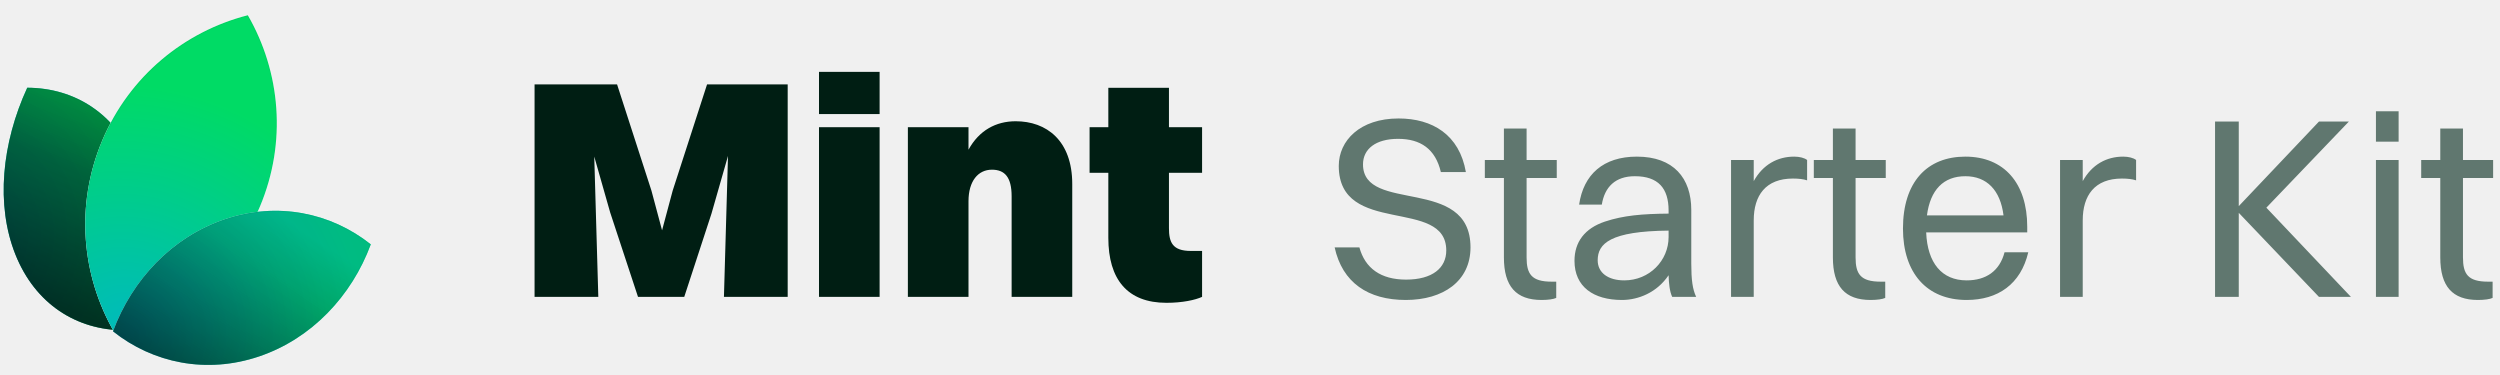
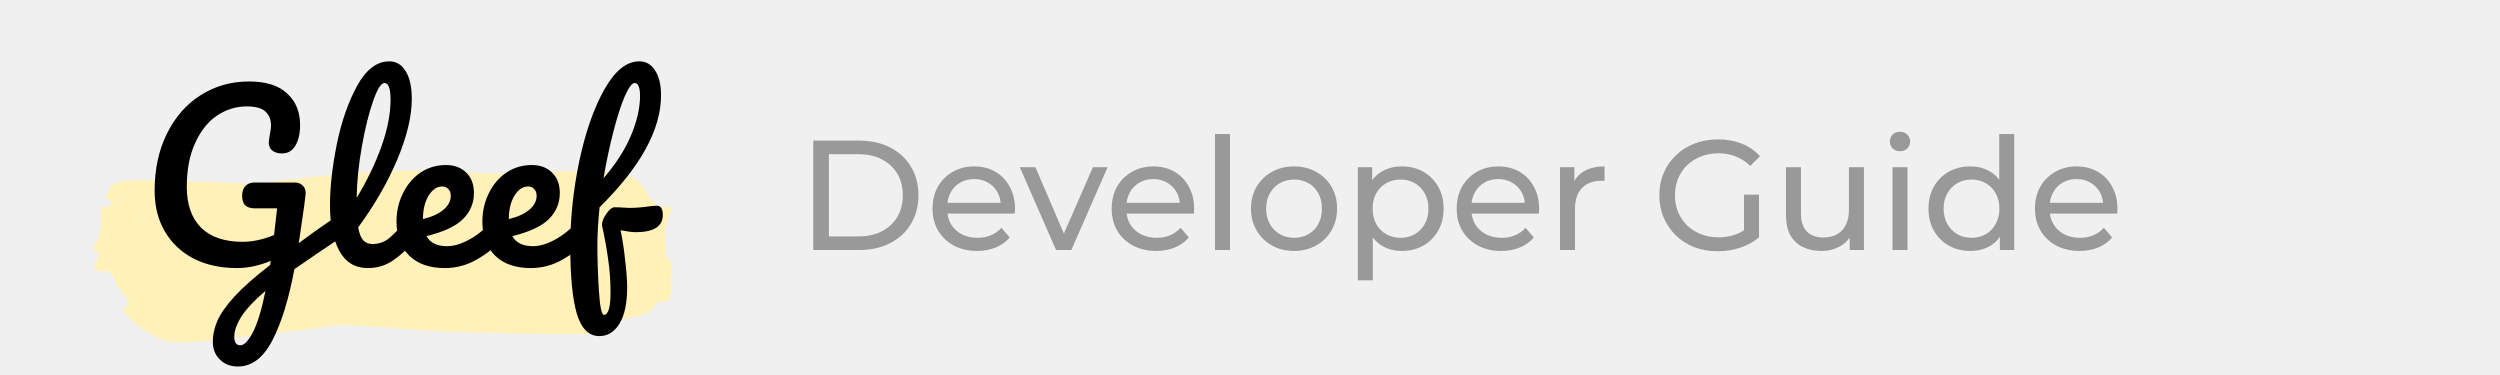
<svg xmlns="http://www.w3.org/2000/svg" width="160" height="24" viewBox="0 0 160 24" fill="none">
-   <path d="M7.953 21.139C4.896 21.13 2.255 19.458 0.987 16.29C-0.28 13.121 0.109 9.163 1.744 5.615C4.801 5.624 7.442 7.296 8.71 10.465C9.977 13.633 9.588 17.591 7.953 21.139Z" fill="white" />
-   <path d="M7.953 21.139C4.896 21.13 2.255 19.458 0.987 16.29C-0.28 13.121 0.109 9.163 1.744 5.615C4.801 5.624 7.442 7.296 8.71 10.465C9.977 13.633 9.588 17.591 7.953 21.139Z" fill="url(#paint0_radial_115_86)" />
-   <path d="M7.953 21.139C4.896 21.13 2.255 19.458 0.987 16.29C-0.28 13.121 0.109 9.163 1.744 5.615C4.801 5.624 7.442 7.296 8.71 10.465C9.977 13.633 9.588 17.591 7.953 21.139Z" fill="black" fill-opacity="0.5" style="mix-blend-mode:hard-light" />
-   <path d="M7.953 21.139C4.896 21.13 2.255 19.458 0.987 16.29C-0.28 13.121 0.109 9.163 1.744 5.615C4.801 5.624 7.442 7.296 8.71 10.465C9.977 13.633 9.588 17.591 7.953 21.139Z" fill="url(#paint1_linear_115_86)" fill-opacity="0.5" style="mix-blend-mode:hard-light" />
-   <path d="M7.935 21.111C4.897 21.096 2.274 19.431 1.013 16.279C-0.248 13.124 0.136 9.182 1.762 5.643C4.8 5.659 7.423 7.324 8.684 10.476C9.945 13.63 9.561 17.572 7.935 21.111Z" stroke="url(#paint2_linear_115_86)" stroke-opacity="0.05" stroke-width="0.056" />
-   <path d="M7.31 21.257C11.354 20.221 14.884 17.375 16.628 13.236C18.373 9.097 17.945 4.587 15.86 0.976C11.816 2.012 8.287 4.858 6.542 8.998C4.797 13.137 5.225 17.646 7.31 21.257Z" fill="white" />
-   <path d="M7.31 21.257C11.354 20.221 14.884 17.375 16.628 13.236C18.373 9.097 17.945 4.587 15.86 0.976C11.816 2.012 8.287 4.858 6.542 8.998C4.797 13.137 5.225 17.646 7.31 21.257Z" fill="url(#paint3_radial_115_86)" />
-   <path d="M16.602 13.225C14.864 17.349 11.351 20.187 7.324 21.225C5.253 17.624 4.829 13.132 6.568 9.009C8.306 4.885 11.819 2.047 15.846 1.009C17.918 4.61 18.341 9.101 16.602 13.225Z" stroke="url(#paint4_linear_115_86)" stroke-opacity="0.05" stroke-width="0.056" />
-   <path d="M7.234 21.207C9.789 23.237 13.21 23.951 16.577 22.814C19.944 21.677 22.506 18.945 23.73 15.638C21.175 13.608 17.754 12.894 14.387 14.031C11.02 15.168 8.458 17.901 7.234 21.207Z" fill="white" />
-   <path d="M7.234 21.207C9.789 23.237 13.21 23.951 16.577 22.814C19.944 21.677 22.506 18.945 23.73 15.638C21.175 13.608 17.754 12.894 14.387 14.031C11.02 15.168 8.458 17.901 7.234 21.207Z" fill="url(#paint5_radial_115_86)" />
-   <path d="M7.234 21.207C9.789 23.237 13.21 23.951 16.577 22.814C19.944 21.677 22.506 18.945 23.73 15.638C21.175 13.608 17.754 12.894 14.387 14.031C11.02 15.168 8.458 17.901 7.234 21.207Z" fill="black" fill-opacity="0.2" style="mix-blend-mode:hard-light" />
-   <path d="M7.234 21.207C9.789 23.237 13.21 23.951 16.577 22.814C19.944 21.677 22.506 18.945 23.73 15.638C21.175 13.608 17.754 12.894 14.387 14.031C11.02 15.168 8.458 17.901 7.234 21.207Z" fill="url(#paint6_linear_115_86)" fill-opacity="0.5" style="mix-blend-mode:hard-light" />
-   <path d="M16.568 22.787C13.218 23.918 9.814 23.212 7.267 21.198C8.492 17.907 11.044 15.189 14.396 14.058C17.747 12.927 21.15 13.633 23.697 15.648C22.472 18.938 19.92 21.656 16.568 22.787Z" stroke="url(#paint7_linear_115_86)" stroke-opacity="0.05" stroke-width="0.056" />
-   <path d="M34.212 19V5.4H39.492L41.692 12.2L42.372 14.74L43.052 12.2L45.252 5.4H50.412V19H46.332L46.592 9.98L45.532 13.68L43.792 19H40.832L39.052 13.6L38.032 10.02L38.292 19H34.212ZM52.416 7.3V4.6H56.295V7.3H52.416ZM52.416 19V8.14H56.295V19H52.416ZM58.104 19V8.14H61.984V9.58C62.664 8.34 63.744 7.76 65.004 7.76C66.964 7.76 68.624 8.98 68.624 11.78V19H64.744V12.56C64.744 11.34 64.304 10.86 63.484 10.86C62.604 10.86 61.984 11.58 61.984 12.88V19H58.104ZM70.933 15.22V11.06H69.733V8.14H70.933V5.62H74.813V8.14H76.933V11.06H74.813V14.6C74.813 15.5 75.033 16.06 76.213 16.06H76.933V19C76.493 19.2 75.673 19.38 74.653 19.38C72.153 19.38 70.933 17.88 70.933 15.22Z" fill="#001E13" />
-   <path d="M87.232 10.519C87.232 13.687 94.112 11.229 94.112 15.832C94.112 17.994 92.364 19.198 89.971 19.198C87.562 19.198 85.912 18.093 85.417 15.832H87.001C87.364 17.169 88.371 17.895 89.987 17.895C91.671 17.895 92.561 17.152 92.561 16.03C92.561 12.598 85.681 15.155 85.681 10.618C85.681 9.001 87.034 7.582 89.509 7.582C91.671 7.582 93.403 8.621 93.816 11.014H92.215C91.868 9.529 90.912 8.886 89.476 8.886C88.057 8.886 87.232 9.529 87.232 10.519ZM96.25 16.476V11.393H95.029V10.239H96.25V8.226H97.702V10.239H99.632V11.393H97.702V16.476C97.702 17.532 98.015 18.026 99.302 18.026H99.599V19.066C99.434 19.148 99.071 19.198 98.659 19.198C97.025 19.198 96.25 18.323 96.25 16.476ZM102.516 13.093H101.064C101.345 11.162 102.615 10.024 104.76 10.024C107.103 10.024 108.242 11.393 108.242 13.44V16.888C108.242 17.895 108.324 18.521 108.555 19H107.021C106.856 18.654 106.806 18.142 106.79 17.614C106.047 18.72 104.859 19.198 103.803 19.198C101.988 19.198 100.767 18.357 100.767 16.69C100.767 15.486 101.427 14.611 102.714 14.182C103.902 13.786 105.107 13.687 106.79 13.671V13.473C106.79 12.053 106.13 11.278 104.628 11.278C103.374 11.278 102.698 11.971 102.516 13.093ZM102.252 16.657C102.252 17.465 102.929 17.944 103.952 17.944C105.569 17.944 106.79 16.674 106.79 15.172V14.759C103.061 14.793 102.252 15.585 102.252 16.657ZM110.787 19V10.239H112.239V11.591C112.833 10.519 113.774 10.024 114.83 10.024C115.176 10.024 115.49 10.107 115.655 10.239V11.542C115.407 11.46 115.094 11.427 114.747 11.427C112.998 11.427 112.239 12.515 112.239 14.1V19H110.787ZM117.305 16.476V11.393H116.084V10.239H117.305V8.226H118.757V10.239H120.688V11.393H118.757V16.476C118.757 17.532 119.071 18.026 120.358 18.026H120.655V19.066C120.49 19.148 120.127 19.198 119.714 19.198C118.081 19.198 117.305 18.323 117.305 16.476ZM129.809 16.145C129.33 18.192 127.862 19.198 125.865 19.198C123.324 19.198 121.79 17.482 121.79 14.627C121.79 11.658 123.324 10.024 125.783 10.024C128.258 10.024 129.743 11.723 129.743 14.512V14.875H123.275C123.357 16.838 124.281 17.944 125.865 17.944C127.103 17.944 127.977 17.35 128.291 16.145H129.809ZM125.783 11.278C124.38 11.278 123.539 12.152 123.324 13.786H128.225C128.027 12.169 127.152 11.278 125.783 11.278ZM131.843 19V10.239H133.295V11.591C133.889 10.519 134.829 10.024 135.885 10.024C136.232 10.024 136.545 10.107 136.71 10.239V11.542C136.463 11.46 136.149 11.427 135.803 11.427C134.054 11.427 133.295 12.515 133.295 14.1V19H131.843ZM141.763 19V7.78H143.281V13.192L148.413 7.78H150.327L145.047 13.291L150.459 19H148.413L143.281 13.621V19H141.763ZM152.06 9.067V7.12H153.512V9.067H152.06ZM152.06 19V10.239H153.512V19H152.06ZM156.178 16.476V11.393H154.957V10.239H156.178V8.226H157.63V10.239H159.56V11.393H157.63V16.476C157.63 17.532 157.943 18.026 159.23 18.026H159.527V19.066C159.362 19.148 158.999 19.198 158.587 19.198C156.953 19.198 156.178 18.323 156.178 16.476Z" fill="#002719" fill-opacity="0.6" />
-   <defs>
-     <radialGradient id="paint0_radial_115_86" cx="0" cy="0" r="1" gradientUnits="userSpaceOnUse" gradientTransform="translate(-3.00503 15.023) rotate(-10.029) scale(17.9572 17.784)">
-       <stop stop-color="#00B0BB" />
-       <stop offset="1" stop-color="#00DB65" />
-     </radialGradient>
-     <linearGradient id="paint1_linear_115_86" x1="7.39" y1="4.813" x2="1.63" y2="18.689" gradientUnits="userSpaceOnUse">
-       <stop stop-color="#18E299" />
-       <stop offset="1" />
-     </linearGradient>
-     <linearGradient id="paint2_linear_115_86" x1="7.948" y1="8.016" x2="1.761" y2="18.746" gradientUnits="userSpaceOnUse">
-       <stop />
-       <stop offset="1" stop-opacity="0" />
-     </linearGradient>
-     <radialGradient id="paint3_radial_115_86" cx="0" cy="0" r="1" gradientUnits="userSpaceOnUse" gradientTransform="translate(8.11404 20.8822) rotate(-75.7542) scale(21.6246 23.7772)">
-       <stop stop-color="#00BBBB" />
-       <stop offset="0.713" stop-color="#00DB65" />
-     </radialGradient>
-     <linearGradient id="paint4_linear_115_86" x1="7.602" y1="5.871" x2="15.556" y2="16.372" gradientUnits="userSpaceOnUse">
-       <stop />
-       <stop offset="1" stop-opacity="0" />
-     </linearGradient>
-     <radialGradient id="paint5_radial_115_86" cx="0" cy="0" r="1" gradientUnits="userSpaceOnUse" gradientTransform="translate(7.84537 21.5181) rotate(-20.3525) scale(18.5603 17.32)">
-       <stop stop-color="#00B0BB" />
-       <stop offset="1" stop-color="#00DB65" />
-     </radialGradient>
-     <linearGradient id="paint6_linear_115_86" x1="16.808" y1="13.007" x2="10.041" y2="22.994" gradientUnits="userSpaceOnUse">
-       <stop stop-color="#00B1BC" />
-       <stop offset="1" />
-     </linearGradient>
-     <linearGradient id="paint7_linear_115_86" x1="16.808" y1="13.007" x2="14.169" y2="23.841" gradientUnits="userSpaceOnUse">
-       <stop />
-       <stop offset="1" stop-opacity="0" />
-     </linearGradient>
-   </defs>
+   <path fill-rule="evenodd" clip-rule="evenodd" d="M31.712 11.125C30.413 11.073 29.32 11.017 28.756 10.967C27.641 10.869 24.997 10.911 22.88 11.062C21.252 11.178 18.585 11.466 16.163 11.764C15.486 11.743 14.8 11.717 14.124 11.686C8.086 11.41 7.312 11.451 7.006 12.066C6.69 12.704 6.689 12.759 6.991 12.778C7.074 12.784 7.159 12.822 7.231 12.881C7.096 12.969 7.018 13.074 6.959 13.2C6.946 13.229 6.933 13.256 6.921 13.282C6.456 13.108 6.389 13.206 6.464 13.906C6.481 14.063 6.479 14.244 6.463 14.429C6.418 14.492 6.405 14.604 6.415 14.778C6.369 15.019 6.301 15.247 6.218 15.415C5.906 16.044 5.914 16.097 6.34 16.171L6.36 16.175C6.322 16.334 6.274 16.48 6.218 16.599C5.915 17.247 5.925 17.3 6.351 17.346C6.604 17.374 6.873 17.376 6.951 17.352C7.015 17.331 7.234 17.64 7.473 18.076C7.29 18.131 7.352 18.217 7.613 18.426C7.641 18.449 7.669 18.473 7.696 18.498C7.823 18.727 7.957 18.915 8.099 19.06C8.246 19.368 8.272 19.649 8.086 19.663C7.544 19.704 8.214 20.474 9.476 21.262C10.85 22.119 10.927 22.12 17.624 21.332C19.05 21.164 20.517 20.97 21.849 20.776C22.597 20.839 23.502 20.893 24.428 20.928C25.131 21 25.843 21.063 26.506 21.108C30.415 21.376 40.183 21.502 38.882 21.267C37.774 21.068 38.351 20.653 40.102 20.389C41.004 20.254 41.776 19.946 41.818 19.706C41.859 19.465 42.133 19.284 42.427 19.303C42.824 19.329 42.964 19.127 42.972 18.514C42.976 18.28 42.953 18.095 42.893 17.942C42.969 17.812 43 17.611 43 17.318C43 16.764 42.857 16.492 42.427 16.295C42.615 16.283 42.657 16.24 42.575 16.129C42.635 16.029 42.627 15.831 42.58 15.489C42.564 15.373 42.558 15.242 42.56 15.104C42.627 15.075 42.626 15.03 42.566 14.956C42.587 14.595 42.663 14.211 42.774 13.949C43.058 13.28 43.048 13.227 42.632 13.212C42.405 13.204 42.163 13.218 42.068 13.244C42.004 13.092 41.829 12.878 41.566 12.63C41.505 12.526 41.441 12.412 41.378 12.293C41.023 11.618 40.613 11.29 40.151 11.31C40.047 11.315 39.913 11.318 39.753 11.32C38.799 10.837 37.645 10.879 32.143 11.107C32 11.113 31.856 11.119 31.712 11.125ZM9.151 13.835C9.128 13.844 9.106 13.853 9.083 13.862C9.028 13.837 8.973 13.811 8.919 13.784C8.997 13.799 9.074 13.816 9.151 13.835ZM7.699 12.697C7.823 12.666 7.967 12.639 8.136 12.614C7.824 12.576 7.69 12.594 7.699 12.697Z" fill="#FFF1B8" />
+   <path d="M21.488 13.992C21.609 13.992 21.703 14.053 21.768 14.174C21.843 14.286 21.88 14.431 21.88 14.608C21.88 14.823 21.847 14.991 21.782 15.112C21.717 15.233 21.614 15.341 21.474 15.434C20.923 15.798 20.046 16.395 18.842 17.226C18.478 19.158 18.007 20.679 17.428 21.79C16.849 22.901 16.117 23.456 15.23 23.456C14.754 23.456 14.367 23.307 14.068 23.008C13.769 22.719 13.62 22.336 13.62 21.86C13.62 21.421 13.718 20.978 13.914 20.53C14.11 20.082 14.474 19.564 15.006 18.976C15.547 18.388 16.308 17.716 17.288 16.96L17.33 16.694C16.593 17.002 15.869 17.156 15.16 17.156C14.115 17.156 13.195 16.955 12.402 16.554C11.609 16.143 10.993 15.565 10.554 14.818C10.115 14.071 9.896 13.203 9.896 12.214C9.896 10.833 10.157 9.615 10.68 8.56C11.203 7.496 11.921 6.675 12.836 6.096C13.76 5.508 14.791 5.214 15.93 5.214C17.022 5.214 17.839 5.471 18.38 5.984C18.931 6.488 19.206 7.16 19.206 8C19.206 8.551 19.103 8.994 18.898 9.33C18.702 9.657 18.417 9.82 18.044 9.82C17.792 9.82 17.587 9.759 17.428 9.638C17.279 9.517 17.204 9.349 17.204 9.134C17.204 9.041 17.223 8.882 17.26 8.658C17.316 8.397 17.344 8.191 17.344 8.042C17.344 7.65 17.223 7.347 16.98 7.132C16.747 6.917 16.35 6.81 15.79 6.81C15.109 6.81 14.474 7.006 13.886 7.398C13.307 7.79 12.841 8.378 12.486 9.162C12.131 9.937 11.954 10.87 11.954 11.962C11.954 13.082 12.257 13.95 12.864 14.566C13.48 15.173 14.367 15.476 15.524 15.476C16.168 15.476 16.84 15.331 17.54 15.042L17.736 13.334H16.308C16.047 13.334 15.846 13.273 15.706 13.152C15.566 13.021 15.496 12.811 15.496 12.522C15.496 12.261 15.566 12.055 15.706 11.906C15.846 11.757 16.033 11.682 16.266 11.682H18.884C19.089 11.682 19.257 11.752 19.388 11.892C19.528 12.023 19.584 12.214 19.556 12.466C19.528 12.765 19.435 13.441 19.276 14.496L19.122 15.56C19.869 15 20.55 14.515 21.166 14.104C21.287 14.029 21.395 13.992 21.488 13.992ZM15.384 22.098C15.627 22.098 15.893 21.823 16.182 21.272C16.471 20.721 16.742 19.835 16.994 18.612C16.285 19.219 15.771 19.765 15.454 20.25C15.146 20.745 14.992 21.179 14.992 21.552C14.992 21.916 15.123 22.098 15.384 22.098ZM26.326 13.964C26.447 13.964 26.54 14.02 26.606 14.132C26.68 14.244 26.718 14.398 26.718 14.594C26.718 14.967 26.629 15.257 26.452 15.462C26.05 15.957 25.612 16.363 25.136 16.68C24.669 16.997 24.137 17.156 23.54 17.156C22.718 17.156 22.107 16.783 21.706 16.036C21.314 15.289 21.118 14.323 21.118 13.138C21.118 11.999 21.262 10.702 21.552 9.246C21.85 7.79 22.284 6.539 22.854 5.494C23.432 4.449 24.118 3.926 24.912 3.926C25.36 3.926 25.71 4.136 25.962 4.556C26.223 4.967 26.354 5.559 26.354 6.334C26.354 7.445 26.046 8.733 25.43 10.198C24.814 11.663 23.978 13.115 22.924 14.552C22.989 14.935 23.096 15.21 23.246 15.378C23.395 15.537 23.591 15.616 23.834 15.616C24.216 15.616 24.552 15.509 24.842 15.294C25.131 15.07 25.5 14.692 25.948 14.16C26.06 14.029 26.186 13.964 26.326 13.964ZM24.604 5.312C24.389 5.312 24.146 5.699 23.876 6.474C23.605 7.249 23.367 8.21 23.162 9.358C22.956 10.506 22.844 11.607 22.826 12.662C23.488 11.57 24.016 10.478 24.408 9.386C24.8 8.285 24.996 7.281 24.996 6.376C24.996 5.667 24.865 5.312 24.604 5.312ZM31.83 13.964C31.951 13.964 32.045 14.02 32.11 14.132C32.185 14.244 32.222 14.398 32.222 14.594C32.222 14.967 32.133 15.257 31.956 15.462C31.611 15.882 31.121 16.269 30.486 16.624C29.861 16.979 29.189 17.156 28.47 17.156C27.49 17.156 26.729 16.89 26.188 16.358C25.647 15.826 25.376 15.098 25.376 14.174C25.376 13.53 25.511 12.933 25.782 12.382C26.053 11.822 26.426 11.379 26.902 11.052C27.387 10.725 27.933 10.562 28.54 10.562C29.081 10.562 29.515 10.725 29.842 11.052C30.169 11.369 30.332 11.803 30.332 12.354C30.332 12.998 30.099 13.553 29.632 14.02C29.175 14.477 28.395 14.841 27.294 15.112C27.527 15.541 27.971 15.756 28.624 15.756C29.044 15.756 29.52 15.611 30.052 15.322C30.593 15.023 31.06 14.636 31.452 14.16C31.564 14.029 31.69 13.964 31.83 13.964ZM28.302 11.934C27.957 11.934 27.663 12.135 27.42 12.536C27.187 12.937 27.07 13.423 27.07 13.992V14.02C27.621 13.889 28.055 13.693 28.372 13.432C28.689 13.171 28.848 12.867 28.848 12.522C28.848 12.345 28.797 12.205 28.694 12.102C28.601 11.99 28.47 11.934 28.302 11.934ZM37.326 13.964C37.447 13.964 37.541 14.02 37.606 14.132C37.681 14.244 37.718 14.398 37.718 14.594C37.718 14.967 37.63 15.257 37.452 15.462C37.107 15.882 36.617 16.269 35.982 16.624C35.357 16.979 34.685 17.156 33.966 17.156C32.986 17.156 32.225 16.89 31.684 16.358C31.143 15.826 30.872 15.098 30.872 14.174C30.872 13.53 31.008 12.933 31.278 12.382C31.549 11.822 31.922 11.379 32.398 11.052C32.883 10.725 33.429 10.562 34.036 10.562C34.578 10.562 35.011 10.725 35.338 11.052C35.665 11.369 35.828 11.803 35.828 12.354C35.828 12.998 35.595 13.553 35.128 14.02C34.671 14.477 33.892 14.841 32.79 15.112C33.023 15.541 33.467 15.756 34.12 15.756C34.54 15.756 35.016 15.611 35.548 15.322C36.09 15.023 36.556 14.636 36.948 14.16C37.06 14.029 37.186 13.964 37.326 13.964ZM33.798 11.934C33.453 11.934 33.159 12.135 32.916 12.536C32.683 12.937 32.566 13.423 32.566 13.992V14.02C33.117 13.889 33.551 13.693 33.868 13.432C34.185 13.171 34.344 12.867 34.344 12.522C34.344 12.345 34.293 12.205 34.19 12.102C34.097 11.99 33.966 11.934 33.798 11.934ZM42.028 13.166C42.289 13.166 42.419 13.362 42.419 13.754C42.419 14.491 41.841 14.86 40.684 14.86C40.459 14.86 40.138 14.818 39.718 14.734C39.839 15.313 39.937 15.957 40.011 16.666C40.096 17.366 40.138 17.945 40.138 18.402C40.138 19.41 39.974 20.18 39.648 20.712C39.321 21.244 38.892 21.51 38.359 21.51C37.688 21.51 37.207 21.034 36.917 20.082C36.638 19.13 36.498 17.693 36.498 15.77C36.498 13.978 36.689 12.163 37.072 10.324C37.464 8.476 37.995 6.95 38.667 5.746C39.349 4.533 40.096 3.926 40.907 3.926C41.346 3.926 41.687 4.122 41.929 4.514C42.181 4.906 42.307 5.433 42.307 6.096C42.307 8.289 40.996 10.679 38.373 13.264C38.28 14.179 38.233 14.981 38.233 15.672C38.233 16.633 38.266 17.618 38.331 18.626C38.397 19.643 38.504 20.152 38.654 20.152C38.934 20.152 39.074 19.667 39.074 18.696C39.074 17.968 39.022 17.263 38.919 16.582C38.826 15.901 38.696 15.182 38.528 14.426C38.518 14.305 38.556 14.151 38.639 13.964C38.733 13.777 38.845 13.614 38.975 13.474C39.106 13.334 39.223 13.264 39.325 13.264C39.512 13.264 39.736 13.273 39.998 13.292C40.081 13.301 40.179 13.306 40.291 13.306C40.665 13.306 41.08 13.273 41.538 13.208C41.612 13.199 41.691 13.189 41.776 13.18C41.859 13.171 41.944 13.166 42.028 13.166ZM40.614 5.312C40.446 5.312 40.236 5.597 39.983 6.166C39.741 6.735 39.498 7.491 39.255 8.434C39.013 9.367 38.803 10.357 38.626 11.402C39.372 10.553 39.946 9.671 40.347 8.756C40.749 7.832 40.954 6.969 40.964 6.166C40.964 5.597 40.847 5.312 40.614 5.312Z" fill="black" />
+   <path d="M52.05 16V9H55C55.747 9 56.403 9.147 56.97 9.44C57.543 9.733 57.987 10.143 58.3 10.67C58.62 11.197 58.78 11.807 58.78 12.5C58.78 13.193 58.62 13.803 58.3 14.33C57.987 14.857 57.543 15.267 56.97 15.56C56.403 15.853 55.747 16 55 16H52.05ZM53.05 15.13H54.94C55.52 15.13 56.02 15.02 56.44 14.8C56.867 14.58 57.197 14.273 57.43 13.88C57.663 13.48 57.78 13.02 57.78 12.5C57.78 11.973 57.663 11.513 57.43 11.12C57.197 10.727 56.867 10.42 56.44 10.2C56.02 9.98 55.52 9.87 54.94 9.87H53.05V15.13ZM62.532 16.06C61.965 16.06 61.465 15.943 61.032 15.71C60.605 15.477 60.272 15.157 60.032 14.75C59.798 14.343 59.682 13.877 59.682 13.35C59.682 12.823 59.795 12.357 60.022 11.95C60.255 11.543 60.572 11.227 60.972 11C61.378 10.767 61.835 10.65 62.342 10.65C62.855 10.65 63.308 10.763 63.702 10.99C64.095 11.217 64.402 11.537 64.622 11.95C64.848 12.357 64.962 12.833 64.962 13.38C64.962 13.42 64.958 13.467 64.952 13.52C64.952 13.573 64.948 13.623 64.942 13.67H60.432V12.98H64.442L64.052 13.22C64.058 12.88 63.988 12.577 63.842 12.31C63.695 12.043 63.492 11.837 63.232 11.69C62.978 11.537 62.682 11.46 62.342 11.46C62.008 11.46 61.712 11.537 61.452 11.69C61.192 11.837 60.988 12.047 60.842 12.32C60.695 12.587 60.622 12.893 60.622 13.24V13.4C60.622 13.753 60.702 14.07 60.862 14.35C61.028 14.623 61.258 14.837 61.552 14.99C61.845 15.143 62.182 15.22 62.562 15.22C62.875 15.22 63.158 15.167 63.412 15.06C63.672 14.953 63.898 14.793 64.092 14.58L64.622 15.2C64.382 15.48 64.082 15.693 63.722 15.84C63.368 15.987 62.972 16.06 62.532 16.06ZM67.587 16L65.267 10.7H66.267L68.327 15.5H67.847L69.947 10.7H70.887L68.567 16H67.587ZM73.997 16.06C73.43 16.06 72.93 15.943 72.497 15.71C72.07 15.477 71.737 15.157 71.497 14.75C71.263 14.343 71.147 13.877 71.147 13.35C71.147 12.823 71.26 12.357 71.487 11.95C71.72 11.543 72.037 11.227 72.437 11C72.843 10.767 73.3 10.65 73.807 10.65C74.32 10.65 74.773 10.763 75.167 10.99C75.56 11.217 75.867 11.537 76.087 11.95C76.313 12.357 76.427 12.833 76.427 13.38C76.427 13.42 76.423 13.467 76.417 13.52C76.417 13.573 76.413 13.623 76.407 13.67H71.897V12.98H75.907L75.517 13.22C75.523 12.88 75.453 12.577 75.307 12.31C75.16 12.043 74.957 11.837 74.697 11.69C74.443 11.537 74.147 11.46 73.807 11.46C73.473 11.46 73.177 11.537 72.917 11.69C72.657 11.837 72.453 12.047 72.307 12.32C72.16 12.587 72.087 12.893 72.087 13.24V13.4C72.087 13.753 72.167 14.07 72.327 14.35C72.493 14.623 72.723 14.837 73.017 14.99C73.31 15.143 73.647 15.22 74.027 15.22C74.34 15.22 74.623 15.167 74.877 15.06C75.137 14.953 75.363 14.793 75.557 14.58L76.087 15.2C75.847 15.48 75.547 15.693 75.187 15.84C74.833 15.987 74.437 16.06 73.997 16.06ZM77.76 16V8.58H78.72V16H77.76ZM82.823 16.06C82.289 16.06 81.816 15.943 81.403 15.71C80.989 15.477 80.663 15.157 80.423 14.75C80.183 14.337 80.063 13.87 80.063 13.35C80.063 12.823 80.183 12.357 80.423 11.95C80.663 11.543 80.989 11.227 81.403 11C81.816 10.767 82.289 10.65 82.823 10.65C83.349 10.65 83.819 10.767 84.233 11C84.653 11.227 84.979 11.543 85.213 11.95C85.453 12.35 85.573 12.817 85.573 13.35C85.573 13.877 85.453 14.343 85.213 14.75C84.979 15.157 84.653 15.477 84.233 15.71C83.819 15.943 83.349 16.06 82.823 16.06ZM82.823 15.22C83.163 15.22 83.466 15.143 83.733 14.99C84.006 14.837 84.219 14.62 84.373 14.34C84.526 14.053 84.603 13.723 84.603 13.35C84.603 12.97 84.526 12.643 84.373 12.37C84.219 12.09 84.006 11.873 83.733 11.72C83.466 11.567 83.163 11.49 82.823 11.49C82.483 11.49 82.179 11.567 81.913 11.72C81.646 11.873 81.433 12.09 81.273 12.37C81.113 12.643 81.033 12.97 81.033 13.35C81.033 13.723 81.113 14.053 81.273 14.34C81.433 14.62 81.646 14.837 81.913 14.99C82.179 15.143 82.483 15.22 82.823 15.22ZM89.71 16.06C89.27 16.06 88.867 15.96 88.5 15.76C88.14 15.553 87.85 15.25 87.63 14.85C87.417 14.45 87.31 13.95 87.31 13.35C87.31 12.75 87.414 12.25 87.62 11.85C87.834 11.45 88.12 11.15 88.48 10.95C88.847 10.75 89.257 10.65 89.71 10.65C90.23 10.65 90.69 10.763 91.09 10.99C91.49 11.217 91.807 11.533 92.04 11.94C92.274 12.34 92.39 12.81 92.39 13.35C92.39 13.89 92.274 14.363 92.04 14.77C91.807 15.177 91.49 15.493 91.09 15.72C90.69 15.947 90.23 16.06 89.71 16.06ZM86.9 17.94V10.7H87.82V12.13L87.76 13.36L87.86 14.59V17.94H86.9ZM89.63 15.22C89.97 15.22 90.274 15.143 90.54 14.99C90.814 14.837 91.027 14.62 91.18 14.34C91.34 14.053 91.42 13.723 91.42 13.35C91.42 12.97 91.34 12.643 91.18 12.37C91.027 12.09 90.814 11.873 90.54 11.72C90.274 11.567 89.97 11.49 89.63 11.49C89.297 11.49 88.994 11.567 88.72 11.72C88.454 11.873 88.24 12.09 88.08 12.37C87.927 12.643 87.85 12.97 87.85 13.35C87.85 13.723 87.927 14.053 88.08 14.34C88.24 14.62 88.454 14.837 88.72 14.99C88.994 15.143 89.297 15.22 89.63 15.22ZM96.077 16.06C95.51 16.06 95.01 15.943 94.577 15.71C94.15 15.477 93.817 15.157 93.577 14.75C93.343 14.343 93.227 13.877 93.227 13.35C93.227 12.823 93.34 12.357 93.567 11.95C93.8 11.543 94.117 11.227 94.517 11C94.923 10.767 95.38 10.65 95.887 10.65C96.4 10.65 96.853 10.763 97.247 10.99C97.64 11.217 97.947 11.537 98.167 11.95C98.393 12.357 98.507 12.833 98.507 13.38C98.507 13.42 98.503 13.467 98.497 13.52C98.497 13.573 98.493 13.623 98.487 13.67H93.977V12.98H97.987L97.597 13.22C97.603 12.88 97.533 12.577 97.387 12.31C97.24 12.043 97.037 11.837 96.777 11.69C96.523 11.537 96.227 11.46 95.887 11.46C95.553 11.46 95.257 11.537 94.997 11.69C94.737 11.837 94.533 12.047 94.387 12.32C94.24 12.587 94.167 12.893 94.167 13.24V13.4C94.167 13.753 94.247 14.07 94.407 14.35C94.573 14.623 94.803 14.837 95.097 14.99C95.39 15.143 95.727 15.22 96.107 15.22C96.42 15.22 96.703 15.167 96.957 15.06C97.217 14.953 97.443 14.793 97.637 14.58L98.167 15.2C97.927 15.48 97.627 15.693 97.267 15.84C96.913 15.987 96.517 16.06 96.077 16.06ZM99.84 16V10.7H100.76V12.14L100.67 11.78C100.816 11.413 101.063 11.133 101.41 10.94C101.756 10.747 102.183 10.65 102.69 10.65V11.58C102.65 11.573 102.61 11.57 102.57 11.57C102.536 11.57 102.503 11.57 102.47 11.57C101.956 11.57 101.55 11.723 101.25 12.03C100.95 12.337 100.8 12.78 100.8 13.36V16H99.84ZM109.927 16.08C109.387 16.08 108.89 15.993 108.437 15.82C107.983 15.64 107.59 15.39 107.257 15.07C106.923 14.743 106.663 14.363 106.477 13.93C106.29 13.497 106.197 13.02 106.197 12.5C106.197 11.98 106.29 11.503 106.477 11.07C106.663 10.637 106.923 10.26 107.257 9.94C107.597 9.613 107.993 9.363 108.447 9.19C108.9 9.01 109.4 8.92 109.947 8.92C110.5 8.92 111.007 9.01 111.467 9.19C111.927 9.37 112.317 9.64 112.637 10L112.017 10.62C111.73 10.34 111.417 10.137 111.077 10.01C110.743 9.877 110.38 9.81 109.987 9.81C109.587 9.81 109.213 9.877 108.867 10.01C108.527 10.143 108.23 10.33 107.977 10.57C107.73 10.81 107.537 11.097 107.397 11.43C107.263 11.757 107.197 12.113 107.197 12.5C107.197 12.88 107.263 13.237 107.397 13.57C107.537 13.897 107.73 14.183 107.977 14.43C108.23 14.67 108.527 14.857 108.867 14.99C109.207 15.123 109.577 15.19 109.977 15.19C110.35 15.19 110.707 15.133 111.047 15.02C111.393 14.9 111.713 14.703 112.007 14.43L112.577 15.19C112.23 15.483 111.823 15.707 111.357 15.86C110.897 16.007 110.42 16.08 109.927 16.08ZM111.617 15.06V12.46H112.577V15.19L111.617 15.06ZM116.581 16.06C116.128 16.06 115.728 15.977 115.381 15.81C115.041 15.643 114.775 15.39 114.581 15.05C114.395 14.703 114.301 14.27 114.301 13.75V10.7H115.261V13.64C115.261 14.16 115.385 14.55 115.631 14.81C115.885 15.07 116.238 15.2 116.691 15.2C117.025 15.2 117.315 15.133 117.561 15C117.808 14.86 117.998 14.66 118.131 14.4C118.265 14.133 118.331 13.813 118.331 13.44V10.7H119.291V16H118.381V14.57L118.531 14.95C118.358 15.303 118.098 15.577 117.751 15.77C117.405 15.963 117.015 16.06 116.581 16.06ZM121.119 16V10.7H122.079V16H121.119ZM121.599 9.68C121.412 9.68 121.256 9.62 121.129 9.5C121.009 9.38 120.949 9.233 120.949 9.06C120.949 8.88 121.009 8.73 121.129 8.61C121.256 8.49 121.412 8.43 121.599 8.43C121.786 8.43 121.939 8.49 122.059 8.61C122.186 8.723 122.249 8.867 122.249 9.04C122.249 9.22 122.189 9.373 122.069 9.5C121.949 9.62 121.792 9.68 121.599 9.68ZM126.102 16.06C125.589 16.06 125.129 15.947 124.722 15.72C124.322 15.493 124.005 15.177 123.772 14.77C123.539 14.363 123.422 13.89 123.422 13.35C123.422 12.81 123.539 12.34 123.772 11.94C124.005 11.533 124.322 11.217 124.722 10.99C125.129 10.763 125.589 10.65 126.102 10.65C126.549 10.65 126.952 10.75 127.312 10.95C127.672 11.15 127.959 11.45 128.172 11.85C128.392 12.25 128.502 12.75 128.502 13.35C128.502 13.95 128.395 14.45 128.182 14.85C127.975 15.25 127.692 15.553 127.332 15.76C126.972 15.96 126.562 16.06 126.102 16.06ZM126.182 15.22C126.515 15.22 126.815 15.143 127.082 14.99C127.355 14.837 127.569 14.62 127.722 14.34C127.882 14.053 127.962 13.723 127.962 13.35C127.962 12.97 127.882 12.643 127.722 12.37C127.569 12.09 127.355 11.873 127.082 11.72C126.815 11.567 126.515 11.49 126.182 11.49C125.842 11.49 125.539 11.567 125.272 11.72C125.005 11.873 124.792 12.09 124.632 12.37C124.472 12.643 124.392 12.97 124.392 13.35C124.392 13.723 124.472 14.053 124.632 14.34C124.792 14.62 125.005 14.837 125.272 14.99C125.539 15.143 125.842 15.22 126.182 15.22ZM127.992 16V14.57L128.052 13.34L127.952 12.11V8.58H128.912V16H127.992ZM133.088 16.06C132.522 16.06 132.022 15.943 131.588 15.71C131.162 15.477 130.828 15.157 130.588 14.75C130.355 14.343 130.238 13.877 130.238 13.35C130.238 12.823 130.352 12.357 130.578 11.95C130.812 11.543 131.128 11.227 131.528 11C131.935 10.767 132.392 10.65 132.898 10.65C133.412 10.65 133.865 10.763 134.258 10.99C134.652 11.217 134.958 11.537 135.178 11.95C135.405 12.357 135.518 12.833 135.518 13.38C135.518 13.42 135.515 13.467 135.508 13.52C135.508 13.573 135.505 13.623 135.498 13.67H130.988V12.98H134.998L134.608 13.22C134.615 12.88 134.545 12.577 134.398 12.31C134.252 12.043 134.048 11.837 133.788 11.69C133.535 11.537 133.238 11.46 132.898 11.46C132.565 11.46 132.268 11.537 132.008 11.69C131.748 11.837 131.545 12.047 131.398 12.32C131.252 12.587 131.178 12.893 131.178 13.24V13.4C131.178 13.753 131.258 14.07 131.418 14.35C131.585 14.623 131.815 14.837 132.108 14.99C132.402 15.143 132.738 15.22 133.118 15.22C133.432 15.22 133.715 15.167 133.968 15.06C134.228 14.953 134.455 14.793 134.648 14.58L135.178 15.2C134.938 15.48 134.638 15.693 134.278 15.84C133.925 15.987 133.528 16.06 133.088 16.06Z" fill="#999999" />
</svg>
